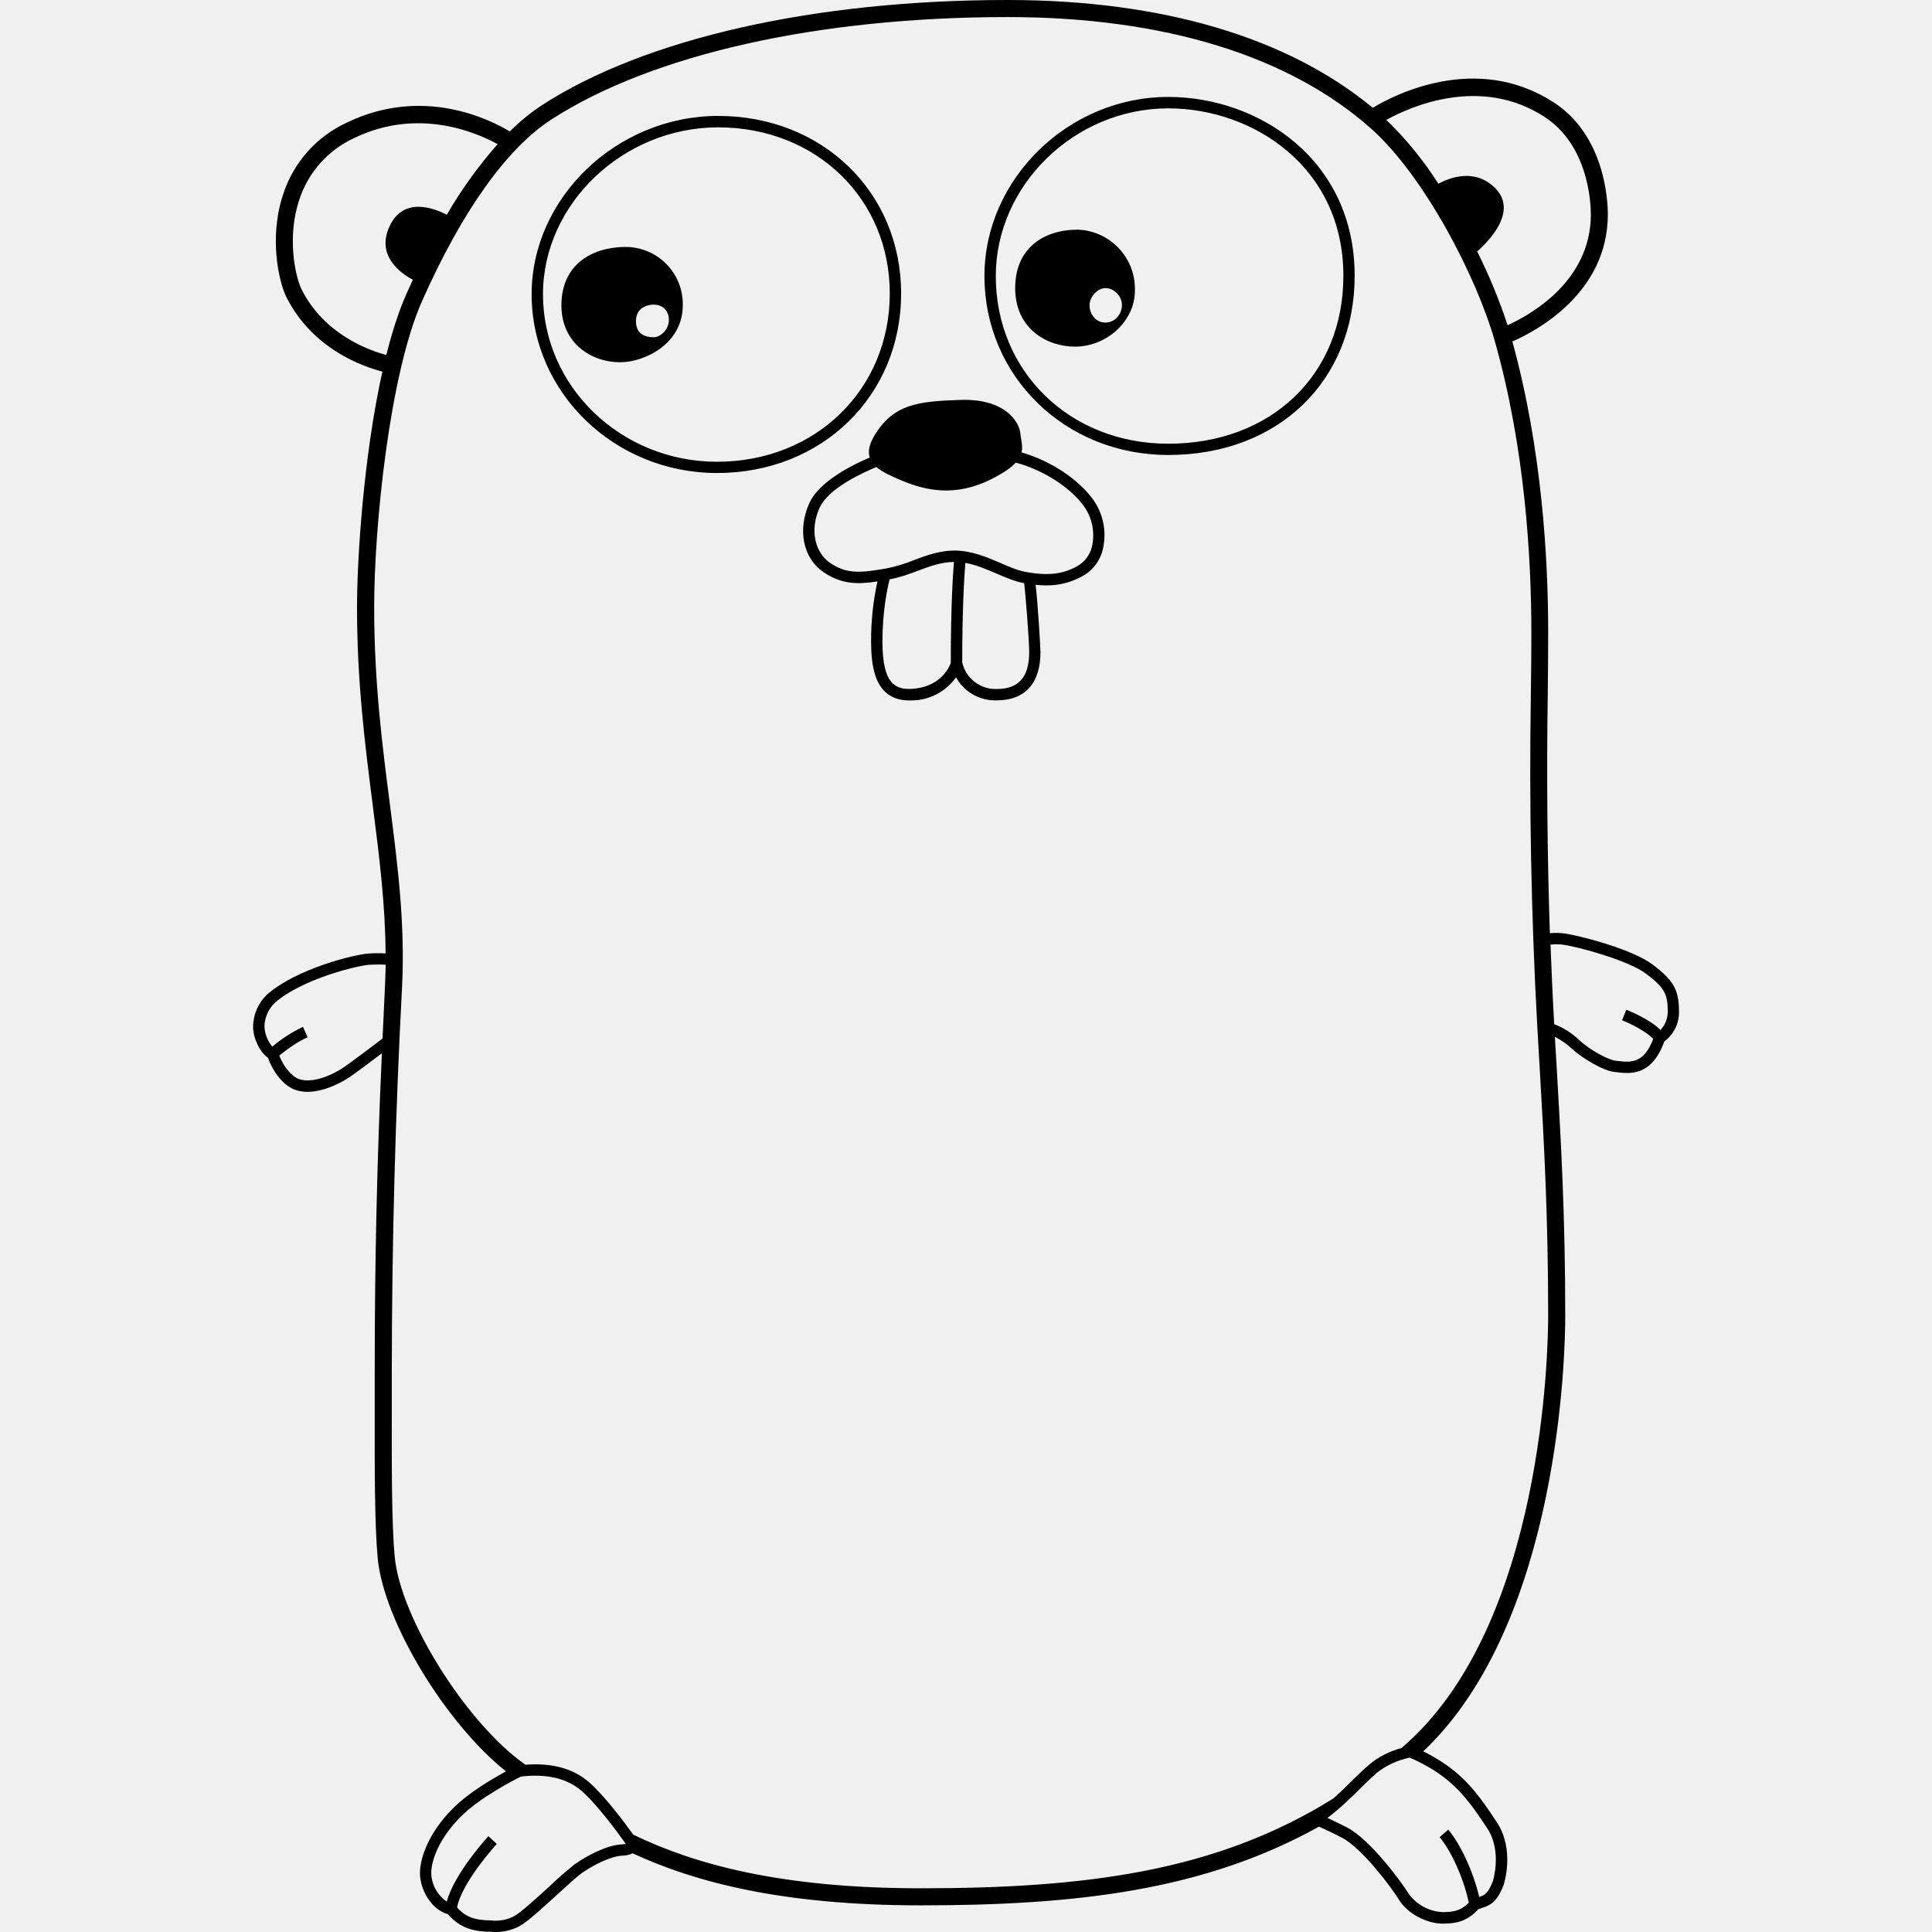
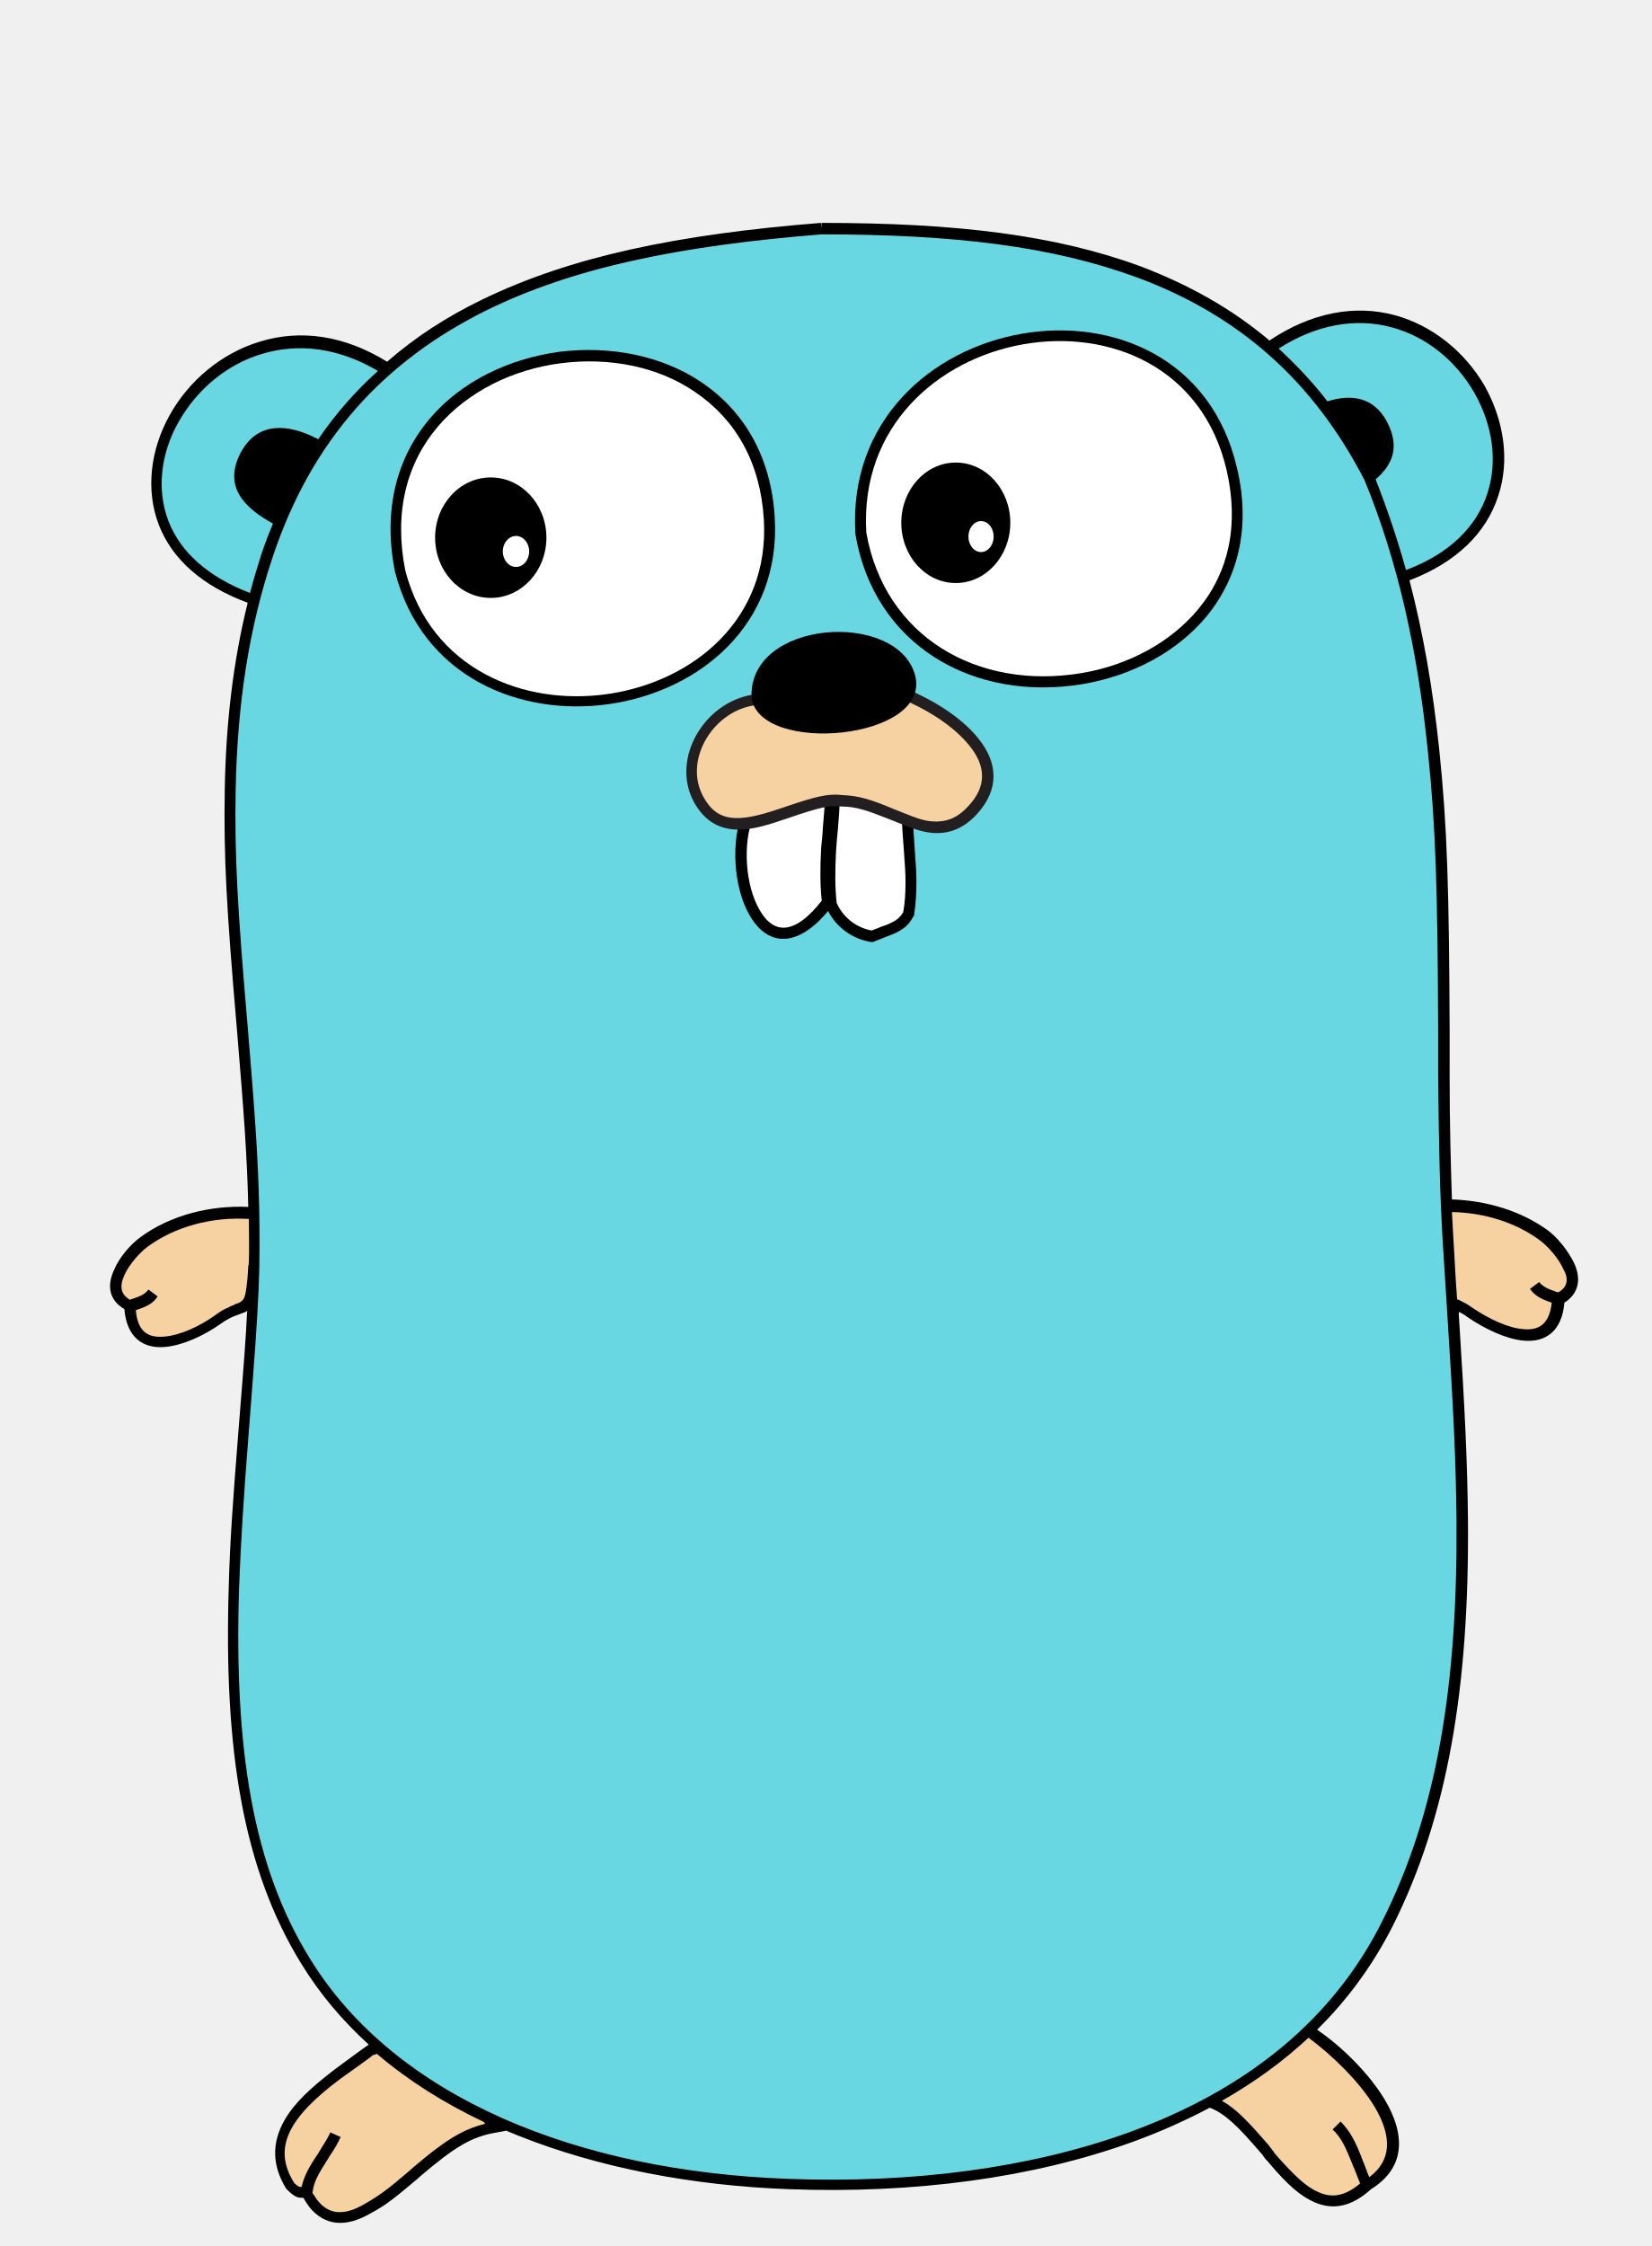
- <svg xmlns="http://www.w3.org/2000/svg" role="img" viewBox="0 0 24 24">
-   <path d="M13.557 6.176c-.221-.281-.577-.473-.867-.556.019-.081-.007-.158-.017-.249-.013-.116-.173-.423-.745-.403-.528.017-.824.054-1.058.43-.075.121-.09.212-.066.286-.197.083-.625.289-.75.566-.148.328-.079.678.167.851.232.163.438.158.679.122a3.41 3.41 0 0 0-.079.747c0 .311.054.508.171.621.075.073.176.11.301.11h.022a.68.68 0 0 0 .561-.287.555.555 0 0 0 .507.286c.35 0 .542-.212.542-.598 0-.062-.033-.609-.06-.837.042.004.085.007.129.007a.9.9 0 0 0 .485-.134.519.519 0 0 0 .23-.361.76.76 0 0 0-.152-.601zm-2.248 2.382c-.096.004-.168-.02-.22-.069-.086-.083-.127-.253-.127-.52 0-.383.063-.67.089-.772.129-.024.244-.066.354-.108.148-.055.288-.107.445-.108-.013.157-.039.563-.039 1.254-.018.052-.129.31-.502.323zm1.476-.456c0 .308-.131.457-.401.457a.423.423 0 0 1-.431-.332c0-.674.026-1.079.039-1.234.135.023.26.078.382.13.118.051.229.099.345.121h.004c.015.129.062.7.062.858zm.787-1.35a.382.382 0 0 1-.165.266c-.186.114-.378.139-.664.087-.101-.018-.204-.063-.314-.111-.166-.071-.353-.153-.568-.155-.188 0-.35.06-.506.118a1.85 1.85 0 0 1-.348.105c-.315.054-.49.075-.706-.077-.16-.113-.253-.382-.12-.677.11-.244.542-.439.706-.506.077.065.191.115.311.166.296.124.667.213 1.125-.02.148-.075.24-.141.295-.201.265.068.618.25.828.516a.625.625 0 0 1 .126.489zM8.907 5.876c-1.27 0-2.303-.996-2.303-2.221 0-1.201 1.062-2.215 2.318-2.215 1.295 0 2.272.948 2.272 2.205.001 1.272-.983 2.231-2.287 2.231zm.015-4.294c-1.18 0-2.177.95-2.177 2.074 0 1.147.97 2.08 2.162 2.08 1.224 0 2.146-.898 2.146-2.09.001-1.177-.915-2.064-2.131-2.064zM7.776 3.068c-.458 0-.802.247-.802.723s.375.709.728.709c.308 0 .78-.229.78-.709a.71.71 0 0 0-.706-.723zm.346 1.121c-.083 0-.222-.02-.222-.2 0-.181.165-.205.218-.205.117 0 .191.077.191.193s-.104.212-.187.212zM14.512 5.652c-1.28 0-2.283-.977-2.283-2.224 0-1.205 1.045-2.224 2.283-2.224 1.123 0 2.316.778 2.316 2.221 0 1.312-.952 2.227-2.316 2.227zm0-4.306c-1.161 0-2.142.954-2.142 2.083 0 1.188.921 2.083 2.142 2.083 1.281 0 2.176-.858 2.176-2.086 0-1.351-1.122-2.08-2.176-2.08zM13.388 2.853c-.428 0-.777.235-.777.724 0 .515.403.729.743.729.396 0 .744-.319.744-.693a.736.736 0 0 0-.71-.76zm.344 1.154c-.122 0-.197-.105-.197-.214s.1-.214.197-.214c.109 0 .205.101.205.21.001.109-.083.218-.205.218zM20.529 11.982c-.259-.195-.927-.366-1.102-.387a.73.73 0 0 0-.174-.002 61.738 61.738 0 0 1-.026-2.977c.003-.274.005-.528.005-.765 0-.915-.078-2.278-.445-3.609.295-.128 1.186-.6 1.186-1.579 0-.161-.032-.983-.681-1.397-.958-.613-1.972-.088-2.239.073C15.996.464 14.434 0 12.515 0c-2.392 0-4.5.476-5.782 1.306a2.578 2.578 0 0 0-.4.327c-.245-.148-1.076-.566-2.02-.112a1.483 1.483 0 0 0-.792.882c-.187.547-.055 1.104.037 1.288.326.648.956.865 1.192.925-.232 1.044-.315 2.317-.315 2.925 0 .938.1 1.715.196 2.467.08.625.155 1.221.159 1.835a1.927 1.927 0 0 0-.212.002c-.17.01-.896.188-1.26.509a.558.558 0 0 0-.174.403c0 .142.088.319.184.382.059.165.189.354.351.403a.45.45 0 0 0 .141.021c.238 0 .475-.15.527-.186.081-.055.264-.191.397-.293a84.632 84.632 0 0 0-.089 3.94v.54c-.001.646-.002 1.38.037 1.793.074.785.845 2.053 1.594 2.648-.172.092-.469.267-.665.465-.298.301-.404.61-.404.799 0 .204.142.455.348.51.154.179.327.217.538.218.01.001.03.003.057.003a.632.632 0 0 0 .295-.073c.097-.053.285-.226.467-.392.126-.115.246-.225.304-.266.146-.102.357-.209.5-.217a.333.333 0 0 0 .134-.029c.77.357 1.857.646 3.576.646 1.946 0 3.527-.187 4.949-.978.064.029.168.076.286.138.248.128.623.629.708.771.1.166.339.296.544.296.202 0 .316-.046.442-.179l.051-.018c.101-.033.178-.072.26-.275.006-.018.146-.441-.082-.788-.229-.347-.406-.591-.773-.804a1.769 1.769 0 0 0-.141-.076c1.713-1.618 1.764-5.014 1.764-5.402 0-1.264-.053-2.177-.109-3.144a30.884 30.884 0 0 1-.02-.33.916.916 0 0 1 .211.147c.137.125.39.273.525.289l.023.002a.948.948 0 0 0 .136.011c.16 0 .345-.06.465-.392a.45.45 0 0 0 .182-.378c-.001-.263-.068-.382-.328-.577zM19.178 1.446c.556.355.584 1.078.584 1.219 0 .831-.756 1.249-1.034 1.375a6.792 6.792 0 0 0-.378-.916c.166-.148.503-.507.223-.788-.248-.247-.555-.134-.705-.054a4.41 4.41 0 0 0-.646-.793c.307-.169 1.167-.548 1.956-.043zM3.747 3.596c-.076-.152-.189-.646-.026-1.125a1.28 1.28 0 0 1 .685-.759c.792-.381 1.517-.064 1.776.079a5.446 5.446 0 0 0-.632.877c-.161-.084-.541-.23-.713.148-.166.365.143.58.292.659l-.079.173c-.097.218-.18.478-.251.762-.205-.055-.768-.249-1.052-.814zm1.036 8.64l-.031.665c-.121.092-.386.293-.484.359-.148.1-.381.198-.548.147-.09-.027-.195-.151-.251-.294.128-.104.247-.181.352-.228l-.057-.129a1.73 1.73 0 0 0-.381.246.423.423 0 0 1-.098-.246.42.42 0 0 1 .127-.297c.34-.3 1.035-.466 1.175-.474.091-.005.157-.004.204-.001-.002.083-.004.167-.008.252zm2.936 10.676c-.182.01-.422.137-.573.242a4.056 4.056 0 0 0-.319.278c-.16.146-.358.326-.44.371-.131.072-.268.055-.269.055l-.01-.002c-.209 0-.325-.042-.43-.161.058-.313.489-.784.493-.789l-.104-.096c-.019.021-.423.462-.517.812a.443.443 0 0 1-.193-.352c0-.16.096-.43.364-.7.245-.247.68-.466.751-.501.317-.037.568.021.748.174.192.164.464.535.555.664-.013.001-.031.004-.056.005zm10.757-.199c.189.289.067.662.067.662-.062.152-.102.168-.168.189-.083-.352-.255-.686-.385-.835l-.107.093c.107.121.286.451.363.814-.091.09-.17.117-.323.117a.551.551 0 0 1-.423-.227c-.076-.127-.476-.674-.764-.823a4.658 4.658 0 0 0-.247-.12c.151-.111.286-.245.409-.366a4.16 4.16 0 0 1 .205-.194.98.98 0 0 1 .408-.189c.033.014.119.05.238.119.341.198.509.43.727.76zm-1.029-1.031l-.037.033a1.04 1.04 0 0 0-.396.201 3.702 3.702 0 0 0-.215.201c-.072.072-.15.148-.232.222-1.459.913-3.09 1.118-5.13 1.118-1.741 0-2.817-.301-3.57-.666-.111-.154-.363-.492-.555-.656-.196-.168-.46-.238-.785-.213l-.013-.009c-.727-.517-1.54-1.816-1.611-2.575-.038-.403-.037-1.131-.036-1.773v-.541a92.161 92.161 0 0 1 .128-4.777c.038-.775-.055-1.5-.153-2.266-.096-.745-.194-1.516-.194-2.44 0-.994.189-2.891.597-3.806.495-1.113 1.05-1.892 1.605-2.251C8.099.676 10.165.212 12.517.212c1.946 0 3.512.484 4.53 1.399.646.583 1.294 1.819 1.523 2.63.375 1.326.453 2.696.453 3.611 0 .236-.002.489-.006.763a58.336 58.336 0 0 0 .079 4.125l.028.482c.056.963.108 1.873.108 3.131-.001.385-.05 3.809-1.785 5.329zm3.18-8.888c-.134-.133-.391-.238-.424-.251l-.053.131c.114.045.307.144.387.231-.117.313-.284.293-.446.274l-.025-.003c-.086-.01-.308-.127-.444-.252a.93.93 0 0 0-.315-.201c-.02-.348-.034-.676-.046-.988a.575.575 0 0 1 .151 0c.171.021.808.19 1.034.36.225.169.271.247.271.464a.325.325 0 0 1-.09.235z" />
+ <svg xmlns="http://www.w3.org/2000/svg" height="2500" preserveAspectRatio="xMidYMid" viewBox="-10.858 -38.497 271.141 389.925" width="1839">
+   <path d="m3.686 188.165c.498 10.26 10.758 5.479 15.34 2.291 4.383-3.088 5.678-.498 6.076-6.475.299-3.984.697-7.869.498-11.853-6.674-.598-13.846.996-19.325 4.98-2.888 1.992-8.068 8.567-2.59 11.057m204.502 126.107c7.869 4.881 22.313 19.624 10.459 26.796-11.356 10.36-17.73-11.456-27.692-14.444 4.283-5.877 9.662-11.256 17.233-12.352zm-140.85 16.635c-9.264 1.395-14.444 9.762-22.213 14.046-7.272 4.283-10.061-1.395-10.659-2.59-1.095-.498-.996.498-2.789-1.295-6.773-10.659 6.973-18.428 14.145-23.708 9.961-1.992 16.237 6.674 21.516 13.547zm184.579-144.037c-.498 10.26-10.758 5.479-15.34 2.291-4.383-3.088-5.678-.498-6.076-6.475-.3-3.984-.698-7.869-.498-11.853 6.673-.598 13.845.996 19.324 4.98 2.79 1.992 8.069 8.567 2.59 11.057" fill="#f6d2a2" />
+   <path d="m224.722 61.759c35.561-12.551 7.77-61.26-23.21-39.745-20.32-17.432-48.31-20.62-77.696-20.62-28.786 2.293-56.18 7.572-75.305 24.306-30.881-19.923-59.369 27.89-23.111 39.944-10.16 39.445 1.394 79.688-.2 119.831-1.494 36.06-10.957 84.37 9.065 116.744 17.034 27.692 53.69 37.554 83.873 38.65 38.549 1.394 85.266-8.069 103.993-45.423 17.93-35.561 12.95-79.888 10.659-118.238-2.291-38.749 1.992-78.095-8.069-115.45z" fill="#69d7e2" />
+   <path d="m254.605 180.794c-.996-2.092-2.888-4.483-4.681-5.778-4.582-3.287-10.46-5.08-16.536-5.279-.199-6.176-.398-12.95-.398-21.516v-7.77c-.1-24.504-.399-35.262-1.793-48.71-1.096-10.558-2.79-20.32-5.18-29.484 8.069-3.088 13.348-8.168 15.44-14.743 1.992-6.076.996-12.949-2.39-19.025-3.487-5.977-9.065-10.46-15.54-12.252-6.973-1.893-14.543-.498-21.815 4.382-6.475-5.478-13.945-9.662-22.313-12.85-14.842-5.477-32.074-7.569-55.483-7.569v.996l-.1-.996c-25.002 1.992-43.53 5.877-58.87 13.348-6.176 2.988-11.654 6.574-16.435 10.758-7.372-4.582-15.042-5.678-22.114-3.486-6.574 1.992-12.252 6.674-15.639 12.75s-4.184 13.049-1.893 19.026c2.291 5.976 7.57 10.658 15.44 13.547-2.49 10.06-3.785 20.719-3.984 32.473-.2 11.455.298 20.62 2.091 41.338 1.295 15.44 1.793 22.512 1.993 31.079-6.774-.299-13.547 1.494-18.628 5.18-1.793 1.295-3.785 3.586-4.681 5.777-1.295 2.79-.797 5.28 1.793 6.774.398 4.781 3.088 6.972 7.172 6.574 2.988-.299 6.574-1.893 9.662-4.084a11.208 11.208 0 0 1 2.092-1.195c.299-.1.498-.2.797-.3 0 0 .597-.198.797-.298.298-.1.597-.2.796-.399-.199 4.682-.597 9.563-1.494 20.72-.996 12.55-1.494 19.424-1.693 27.094-.897 28.488 2.49 49.207 12.65 65.643 3.188 5.18 7.073 9.762 11.655 13.946-.897.597-4.682 3.387-5.877 4.283-4.184 3.188-7.072 5.877-8.766 8.865-2.191 3.885-2.191 7.77.299 11.854l.1.1.1.1c1.095 1.095 1.693 1.394 2.49 1.394h.297c.1.2.2.299.3.498.298.498.597.896.896 1.295 2.49 2.889 5.976 3.586 10.658.797 2.49-1.295 4.283-2.79 8.068-5.977l.2-.2c6.076-5.179 9.064-7.071 13.547-7.769l1.594-.299c.597.3 1.195.499 1.892.797 14.145 5.678 30.58 8.766 47.216 9.364 21.516.797 42.235-1.893 59.766-8.268 4.682-1.693 9.065-3.686 13.249-5.877 2.59.996 4.78 3.088 8.965 7.969.199.2.199.2.298.398.2.2.2.3.3.399.198.299.497.498.696.797 3.288 3.884 5.48 5.777 7.97 6.873 3.286 1.394 6.474.697 9.761-2.291 5.778-3.586 6.176-9.164 2.39-15.54-2.689-4.482-7.37-9.164-11.753-12.152 5.18-5.08 9.662-11.156 13.148-18.03 9.563-19.125 13.249-41.438 13.05-70.126-.1-10.16-.499-19.025-1.594-35.96v-.497c.498.199.996.498 1.494.896 3.088 2.092 6.674 3.785 9.662 4.084 4.084.399 6.774-1.793 7.172-6.574 2.49-1.594 2.988-4.084 1.693-6.873zm-31.675-162.466c5.977 1.594 11.157 5.778 14.344 11.356 3.188 5.578 4.084 11.854 2.291 17.432-1.892 5.877-6.674 10.559-14.145 13.348a162.04 162.04 0 0 0 -5.279-15.739c2.889-2.49 4.283-5.578 1.992-9.96-2.29-4.384-6.275-4.882-10.36-3.587-2.59-3.387-5.478-6.375-8.466-9.164 6.574-4.184 13.348-5.379 19.623-3.686zm-212.37 33.669c-2.092-5.38-1.395-11.754 1.793-17.332 3.187-5.579 8.367-9.961 14.543-11.754 6.375-1.893 13.248-.997 20.022 2.988a65.541 65.541 0 0 0 -10.36 11.854c-5.18-2.69-10.459-3.188-13.447 2.29-3.088 5.878.498 9.563 5.578 12.352-.697 1.694-1.395 3.487-1.992 5.28-.698 2.191-1.395 4.482-1.992 6.773-7.272-2.789-12.053-7.072-14.145-12.451zm12.053 135.77c-.1 0-.698.199-.698.298-.298.1-.597.2-.896.399-.797.299-1.594.797-2.39 1.394-2.79 1.993-6.177 3.487-8.767 3.686-2.988.299-4.681-.996-4.98-4.582 2.092-.697 2.988-1.195 3.785-2.39l-1.594-1.196c-.597.797-1.195 1.096-2.988 1.693-.1 0-.1 0-.2.1-1.593-.897-1.892-2.291-.995-4.283.797-1.793 2.59-3.885 4.084-4.98 4.781-3.487 11.156-5.18 17.531-4.782 0 2.49.1 4.98 0 7.37 0 .3 0 .499-.1.798-.099 1.394-.099 1.992-.199 2.69-.298 2.888-.498 3.286-1.593 3.785zm30.082 150.312-.2.2c-3.685 3.187-5.478 4.482-7.769 5.777-3.785 2.291-6.375 1.793-8.168-.398-.299-.3-.498-.698-.697-.997-.1-.1-.2-.298-.299-.398v-.1c.2-1.793.897-3.088 2.69-5.877.1-.1.1-.1.1-.199 1.095-1.594 1.593-2.49 2.091-3.586l-1.793-.797c-.398.897-.896 1.694-1.893 3.287-.1.1-.1.1-.1.2-1.792 2.59-2.59 4.183-2.988 5.976h-.1-.299c-.2-.1-.498-.299-.896-.697-3.885-6.176-.797-11.455 7.968-18.03 1.096-.796 4.782-3.386 5.778-4.183.2 0 .398-.1.598-.2 5.378 4.583 11.654 8.567 18.627 11.854 0 .1.1.2.199.3-4.084.995-7.272 3.087-12.85 7.868zm167.247-10.857c3.088 5.18 2.988 9.363-.897 12.252-.298-.598-.498-1.295-.896-2.291 0-.1 0-.1-.1-.2-1.394-3.785-2.29-5.378-3.984-7.171l-1.395 1.394c1.494 1.395 2.192 2.889 3.586 6.375 0 .1 0 .1.1.2.498 1.294.797 2.091 1.096 2.789-2.59 2.191-4.881 2.59-7.272 1.494-2.092-.897-4.084-2.79-7.272-6.375-.199-.2-.398-.498-.597-.797-.1-.1-.2-.2-.3-.399-.198-.199-.198-.199-.298-.398-3.686-4.283-5.877-6.574-8.268-7.87 5.579-3.187 10.56-6.773 15.042-10.957 4.183 3.088 8.865 7.67 11.455 11.954zm1.394-32.274c-8.566 17.233-23.707 29.385-44.028 36.756-17.332 6.276-37.852 8.866-59.069 8.069-36.557-1.295-68.233-14.045-83.075-38.151-9.961-16.038-13.249-36.458-12.352-64.548.299-7.67.697-14.543 1.693-27.094 1.096-14.145 1.395-18.229 1.694-24.604.199-4.582.199-9.264.1-14.244-.2-8.766-.698-15.739-1.993-31.378-1.793-20.719-2.291-29.784-2.092-41.14.3-14.94 2.291-28.09 6.475-40.54 6.771-20.223 19.224-33.87 37.154-42.734 15.041-7.37 33.27-11.156 58.073-13.149 23.21 0 40.143 2.092 54.786 7.471 17.531 6.475 30.58 17.83 39.545 35.263 5.778 14.144 9.165 29.385 10.958 46.916 1.394 13.348 1.693 24.106 1.793 48.51v7.77c.1 12.053.298 20.52.797 28.987.199 3.287.298 4.682.796 12.551 1.096 16.934 1.495 25.7 1.594 35.86.2 28.588-3.387 50.602-12.85 69.429zm30.481-109.074c-.1 0-.199-.1-.298-.1-1.793-.597-2.391-.996-2.989-1.693l-1.594 1.195c.897 1.196 1.793 1.694 3.786 2.39-.399 3.587-2.092 4.882-4.98 4.583-2.59-.2-5.978-1.793-8.767-3.686-.797-.597-1.593-.996-2.39-1.394-.1 0-.2-.1-.3-.1-.398-5.478-.398-6.873-.597-9.762l-.299-5.379c5.579.1 11.057 1.793 15.24 4.881 1.495 1.096 3.288 3.188 4.085 4.98.996 1.694.797 3.188-.897 4.085z" />
+   <path d="m138.918 104.123c.1 5.08 1.096 10.658.199 16.037-1.395 2.59-3.984 2.89-6.275 3.885-3.188-.498-5.878-2.59-7.172-5.578-.797-6.076.199-11.854.498-17.93 0-.2 3.785.1 7.172 1.096 2.888.896 5.578 2.39 5.578 2.49zm-28.19.398c-2.79 10.56 3.686 27.792 14.344 13.647-.797-5.977.1-11.754.398-17.631.1-.498-14.642 3.287-14.742 3.984z" fill="#fff" />
+   <path d="m140.113 108.805c-.2-2.989-.299-4.184-.299-5.678v-.697l-.697-.2-12.551-3.884v-.698l-1.295.3h-.1v.099l-14.144 3.586-.498.1-.2.497c-2.191 5.28-1.693 13.249 1.096 18.13 3.188 5.578 8.367 5.677 13.647-.698a10.192 10.192 0 0 0 7.47 5.38h.3l.298-.1c.399-.2.797-.3 1.495-.598.1 0 .1 0 .199-.1 2.888-.996 4.084-1.793 5.08-3.685l.1-.1v-.199c.298-1.793.398-3.686.398-5.777 0-1.495-.1-2.89-.299-5.678zm-15.938-3.686c-.1 1.793-.199 2.49-.298 3.486-.2 3.686-.2 6.475.1 9.264-4.683 5.977-8.368 5.977-10.858 1.494-2.391-4.183-2.89-11.256-1.096-15.937l12.55-3.188c-.099 1.295-.198 2.59-.398 4.881zm13.946 14.743c-.697 1.195-1.594 1.793-3.985 2.59-.1 0-.1 0-.199.099-.597.2-.996.398-1.295.498-2.69-.498-4.98-2.291-6.076-4.781-.299-2.69-.299-5.479-.1-9.164.1-.997.1-1.694.3-3.487.198-2.29.298-3.685.298-4.98l10.858 3.287c0 1.295.1 2.49.299 5.08.199 2.69.298 4.084.298 5.678 0 1.892-.1 3.586-.398 5.18z" />
+   <g transform="translate(48.476 21.976)">
+     <path d="m2.291 38.749c9.164 35.66 66.241 26.496 64.05-9.264-2.591-42.833-72.816-34.565-64.051 9.264" fill="#fff" />
+     <path d="m67.337 29.385c-.598-10.36-5.18-18.428-12.75-23.508-6.774-4.582-15.739-6.375-24.604-5.28-8.865 1.197-17.034 5.181-22.413 11.457-5.976 6.972-8.267 16.136-6.175 26.695l.896-.2-.896.2c9.363 36.656 68.133 27.791 65.942-9.364zm-64.15 9.165c-1.992-10.06.2-18.627 5.778-25.102 5.08-5.877 12.75-9.761 21.217-10.857s16.934.598 23.31 4.98c7.071 4.782 11.355 12.253 11.952 22.114 2.092 34.764-53.391 43.132-62.256 8.865z" />
+     <ellipse cx="18.03" cy="32.872" rx="9.662" ry="10.459" />
+     <ellipse cx="22.412" cy="35.262" fill="#fff" rx="2.291" ry="2.689" />
+   </g>
+   <g transform="translate(129.618 18.098)">
+     <path d="m1.195 35.96c7.073 40.94 74.011 30.082 64.349-11.157-8.666-37.055-66.74-26.795-64.349 11.157" fill="#fff" />
+     <path d="m66.44 24.604c-8.865-38.151-68.63-27.692-66.24 11.455v.1c3.286 19.324 20.52 29.186 39.545 25.998 8.665-1.494 16.435-5.677 21.515-11.853 5.578-6.874 7.57-15.739 5.18-25.7zm-6.673 24.504c-4.782 5.778-12.053 9.762-20.321 11.157-18.03 2.988-34.167-6.276-37.354-24.405-2.192-36.856 54.188-46.718 62.555-10.858 2.192 9.463.399 17.731-4.88 24.106z" />
+     <ellipse cx="17.631" cy="34.167" rx="9.463" ry="10.459" />
+     <ellipse cx="22.014" cy="36.557" fill="#fff" rx="2.191" ry="2.689" />
+   </g>
+   <path d="m112.785 83.002c-7.87.697-14.245 9.961-10.16 17.332 5.378 9.762 17.431-.896 24.902.1 8.666.2 15.739 9.164 22.612 1.594 7.67-8.368-3.287-16.536-11.954-20.122z" fill="#f6d2a2" />
+   <path d="m151.135 89.676c-2.69-3.387-7.371-6.475-12.452-8.567l-.199-.1h-.199l-25.5.997c-8.866.797-15.24 11.057-10.958 18.826 1.694 2.989 3.985 4.483 7.073 4.682 2.29.1 4.682-.398 8.367-1.693.299-.1.697-.2 1.195-.399 4.981-1.693 6.973-2.191 8.965-1.892h.1c2.39 0 4.383.697 8.168 2.191 4.184 1.693 5.479 2.192 7.57 2.39 2.89.2 5.38-.796 7.67-3.286 3.885-4.284 3.686-8.866.2-13.149zm-1.694 11.754c-1.892 2.092-3.785 2.79-6.076 2.69-1.793-.1-2.988-.598-6.973-2.192-3.984-1.693-6.175-2.29-8.765-2.39-2.49-.3-4.582.199-9.862 1.992-.498.199-.896.299-1.195.398-7.272 2.49-10.758 2.291-13.149-2.092-3.586-6.474 1.893-15.24 9.364-15.937l25.201-.997c4.782 1.993 9.065 4.881 11.555 7.97 2.988 3.585 3.088 7.171-.1 10.558z" fill="#231f20" />
+   <path d="m140.178 78.719c-3.088-11.356-28.987-9.662-28.39 3.885 1.295 10.06 31.378 7.37 28.39-3.885z" />
</svg>
